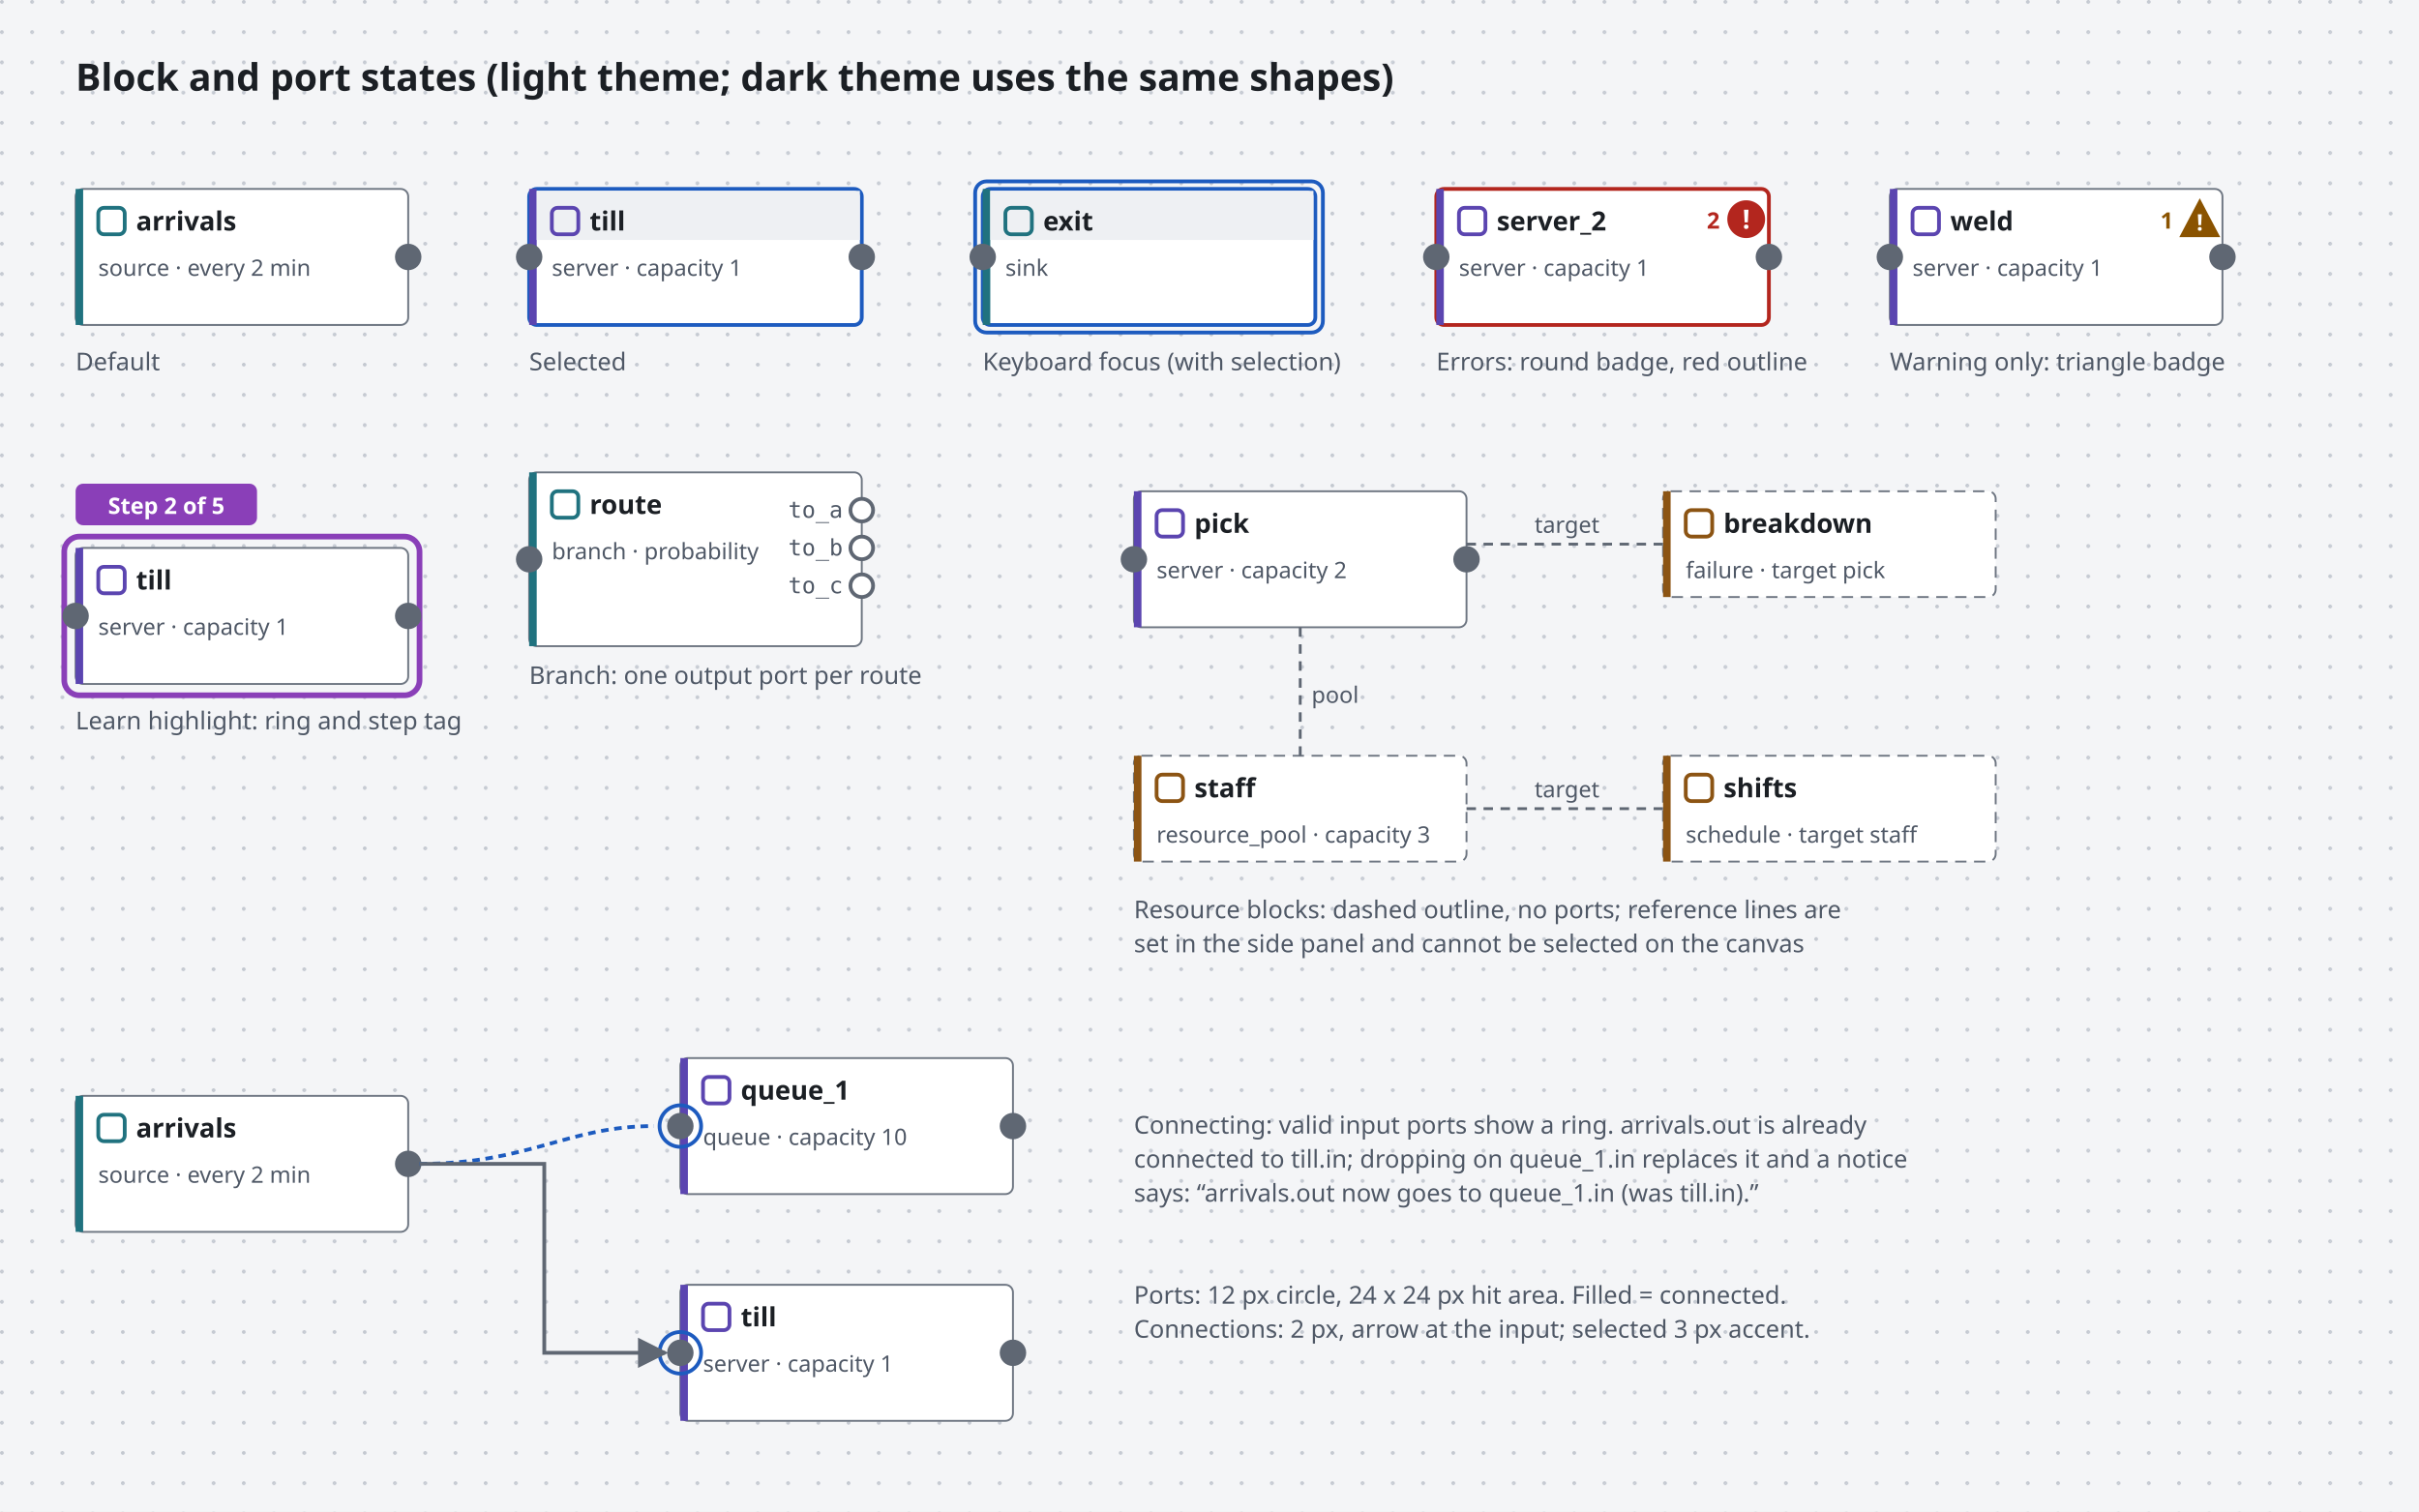
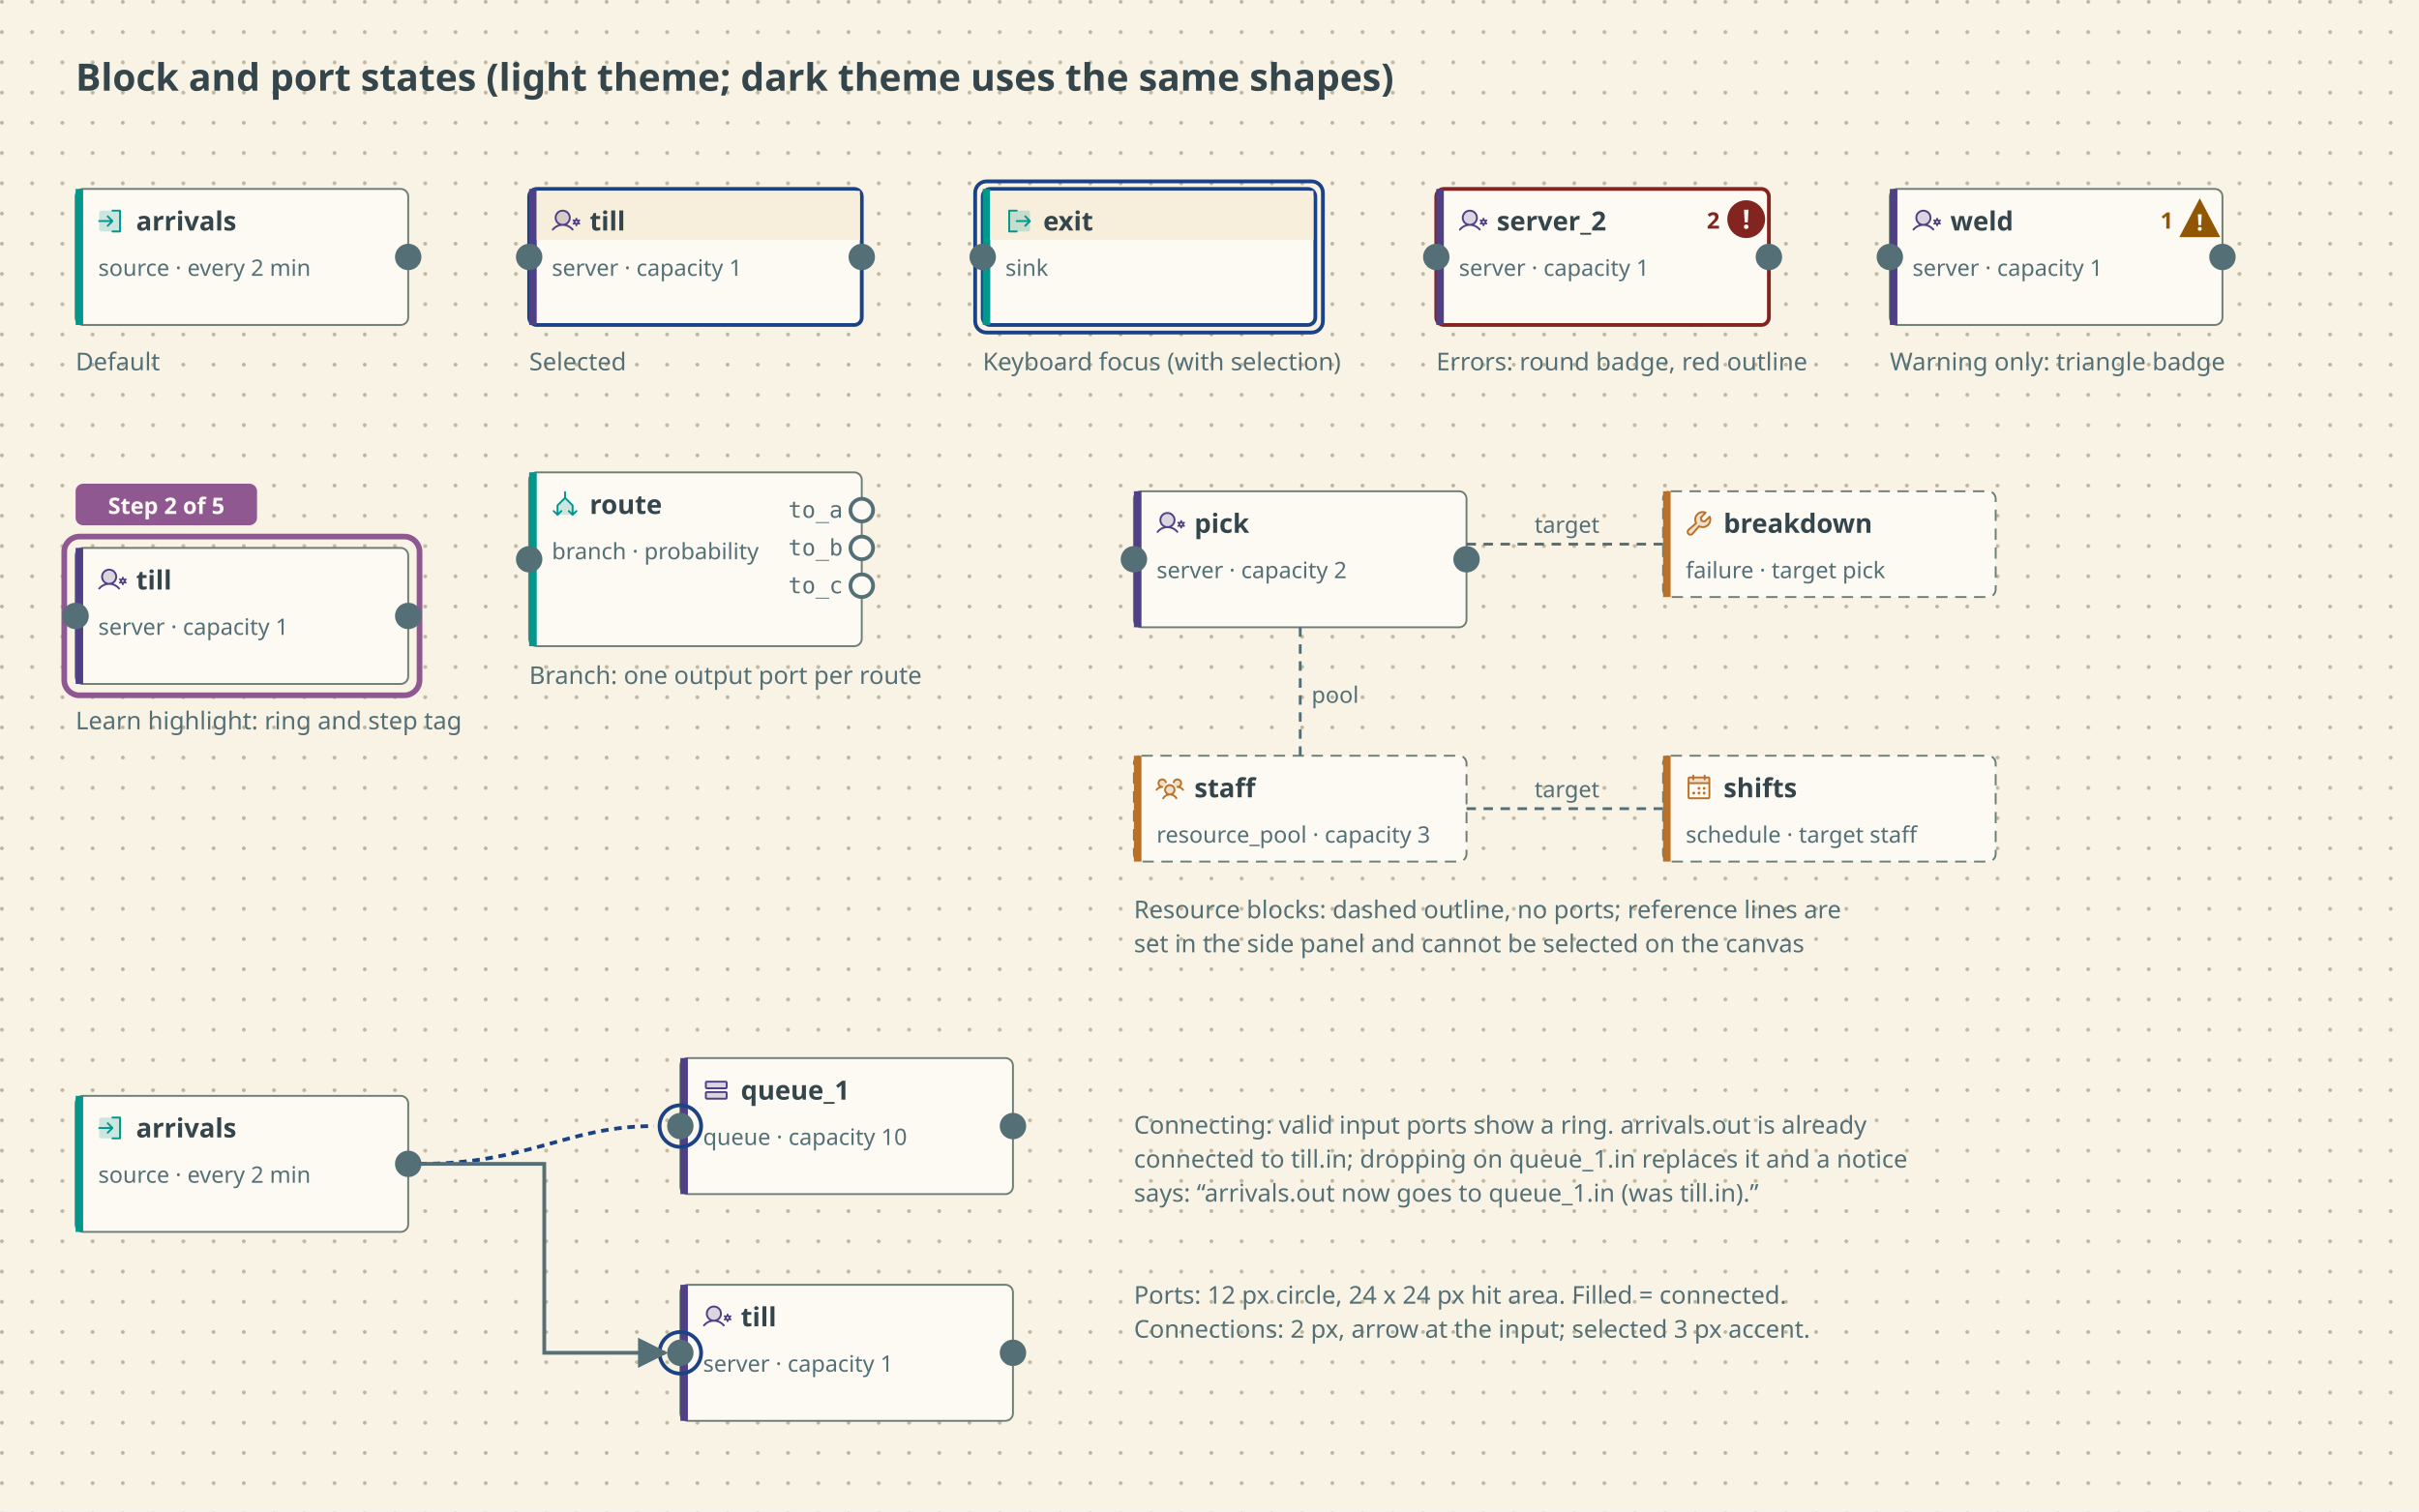
<svg xmlns="http://www.w3.org/2000/svg" width="1280" height="800" viewBox="0 0 1280 800" role="img" aria-labelledby="title desc">
  <defs>
    <marker id="arrow" viewBox="0 0 10 10" refX="9" refY="5" markerWidth="8" markerHeight="8" orient="auto-start-reverse">
-       <path d="M 0 0 L 10 5 L 0 10 z" fill="#5F6773" />
+       <path d="M 0 0 L 10 5 L 0 10 z" fill="#547076" />
    </marker>
    <pattern id="dots" width="16" height="16" patternUnits="userSpaceOnUse">
-       <circle cx="1" cy="1" r="1" fill="#C3C8D0" />
+       <circle cx="1" cy="1" r="1" fill="#BBB49D" />
    </pattern>
  </defs>
-   <rect x="0" y="0" width="1280" height="800" rx="0" fill="#F4F5F7" stroke="none" stroke-width="1" />
+   <rect x="0" y="0" width="1280" height="800" rx="0" fill="#F9F3E5" stroke="none" stroke-width="1" />
  <rect x="0" y="0" width="1280" height="800" rx="0" fill="url(#dots)" stroke="none" stroke-width="1" />
-   <text x="40" y="48" font-family="sans-serif" font-size="20" font-weight="600" fill="#1B1F24" text-anchor="start">Block and port states (light theme; dark theme uses the same shapes)</text>
-   <rect x="40" y="100" width="176" height="72" rx="4" fill="#FFFFFF" stroke="#6E7682" stroke-width="1" />
-   <rect x="40" y="100" width="4" height="72" rx="0" fill="#20727F" stroke="none" stroke-width="1" />
-   <rect x="52" y="110" width="14" height="14" rx="3" fill="none" stroke="#20727F" stroke-width="2" />
-   <text x="72" y="122" font-family="sans-serif" font-size="14" font-weight="600" fill="#1B1F24" text-anchor="start">arrivals</text>
-   <text x="52" y="146" font-family="sans-serif" font-size="12" font-weight="400" fill="#4F5866" text-anchor="start">source · every 2 min</text>
-   <circle cx="216" cy="136.0" r="6" fill="#5F6773" stroke="#5F6773" stroke-width="2" />
-   <text x="40" y="196" font-family="sans-serif" font-size="13" font-weight="400" fill="#4F5866" text-anchor="start">Default</text>
-   <rect x="280" y="100" width="176" height="72" rx="4" fill="#FFFFFF" stroke="#1D5BBF" stroke-width="2" />
-   <rect x="280" y="100" width="4" height="72" rx="0" fill="#5B45B0" stroke="none" stroke-width="1" />
-   <rect x="284" y="101" width="171" height="26" rx="0" fill="#EEF0F3" stroke="none" stroke-width="1" />
-   <rect x="292" y="110" width="14" height="14" rx="3" fill="none" stroke="#5B45B0" stroke-width="2" />
-   <text x="312" y="122" font-family="sans-serif" font-size="14" font-weight="600" fill="#1B1F24" text-anchor="start">till</text>
-   <text x="292" y="146" font-family="sans-serif" font-size="12" font-weight="400" fill="#4F5866" text-anchor="start">server · capacity 1</text>
-   <circle cx="280" cy="136.0" r="6" fill="#5F6773" stroke="#5F6773" stroke-width="2" />
-   <circle cx="456" cy="136.0" r="6" fill="#5F6773" stroke="#5F6773" stroke-width="2" />
-   <text x="280" y="196" font-family="sans-serif" font-size="13" font-weight="400" fill="#4F5866" text-anchor="start">Selected</text>
-   <rect x="516" y="96" width="184" height="80" rx="6" fill="none" stroke="#1D5BBF" stroke-width="2" />
-   <rect x="520" y="100" width="176" height="72" rx="4" fill="#FFFFFF" stroke="#1D5BBF" stroke-width="2" />
-   <rect x="520" y="100" width="4" height="72" rx="0" fill="#20727F" stroke="none" stroke-width="1" />
-   <rect x="524" y="101" width="171" height="26" rx="0" fill="#EEF0F3" stroke="none" stroke-width="1" />
-   <rect x="532" y="110" width="14" height="14" rx="3" fill="none" stroke="#20727F" stroke-width="2" />
-   <text x="552" y="122" font-family="sans-serif" font-size="14" font-weight="600" fill="#1B1F24" text-anchor="start">exit</text>
-   <text x="532" y="146" font-family="sans-serif" font-size="12" font-weight="400" fill="#4F5866" text-anchor="start">sink</text>
-   <circle cx="520" cy="136.0" r="6" fill="#5F6773" stroke="#5F6773" stroke-width="2" />
-   <text x="520" y="196" font-family="sans-serif" font-size="13" font-weight="400" fill="#4F5866" text-anchor="start">Keyboard focus (with selection)</text>
-   <rect x="760" y="100" width="176" height="72" rx="4" fill="#FFFFFF" stroke="#B3261E" stroke-width="2" />
-   <rect x="760" y="100" width="4" height="72" rx="0" fill="#5B45B0" stroke="none" stroke-width="1" />
-   <rect x="772" y="110" width="14" height="14" rx="3" fill="none" stroke="#5B45B0" stroke-width="2" />
-   <text x="792" y="122" font-family="sans-serif" font-size="14" font-weight="600" fill="#1B1F24" text-anchor="start">server_2</text>
-   <text x="772" y="146" font-family="sans-serif" font-size="12" font-weight="400" fill="#4F5866" text-anchor="start">server · capacity 1</text>
-   <circle cx="760" cy="136.0" r="6" fill="#5F6773" stroke="#5F6773" stroke-width="2" />
-   <circle cx="936" cy="136.0" r="6" fill="#5F6773" stroke="#5F6773" stroke-width="2" />
-   <circle cx="924" cy="116" r="10" fill="#B3261E" stroke="none" stroke-width="1" />
-   <text x="924" y="121" font-family="sans-serif" font-size="14" font-weight="700" fill="#FFFFFF" text-anchor="middle">!</text>
-   <text x="910" y="121" font-family="sans-serif" font-size="12" font-weight="600" fill="#B3261E" text-anchor="end">2</text>
-   <text x="760" y="196" font-family="sans-serif" font-size="13" font-weight="400" fill="#4F5866" text-anchor="start">Errors: round badge, red outline</text>
-   <rect x="1000" y="100" width="176" height="72" rx="4" fill="#FFFFFF" stroke="#6E7682" stroke-width="1" />
-   <rect x="1000" y="100" width="4" height="72" rx="0" fill="#5B45B0" stroke="none" stroke-width="1" />
-   <rect x="1012" y="110" width="14" height="14" rx="3" fill="none" stroke="#5B45B0" stroke-width="2" />
-   <text x="1032" y="122" font-family="sans-serif" font-size="14" font-weight="600" fill="#1B1F24" text-anchor="start">weld</text>
-   <text x="1012" y="146" font-family="sans-serif" font-size="12" font-weight="400" fill="#4F5866" text-anchor="start">server · capacity 1</text>
-   <circle cx="1000" cy="136.0" r="6" fill="#5F6773" stroke="#5F6773" stroke-width="2" />
-   <circle cx="1176" cy="136.0" r="6" fill="#5F6773" stroke="#5F6773" stroke-width="2" />
-   <path d="M 1164 106 L 1174 125 L 1154 125 Z" fill="#8A5300" stroke="#8A5300" stroke-width="1" />
-   <text x="1164" y="122" font-family="sans-serif" font-size="12" font-weight="700" fill="#FFFFFF" text-anchor="middle">!</text>
-   <text x="1150" y="121" font-family="sans-serif" font-size="12" font-weight="600" fill="#8A5300" text-anchor="end">1</text>
-   <text x="1000" y="196" font-family="sans-serif" font-size="13" font-weight="400" fill="#4F5866" text-anchor="start">Warning only: triangle badge</text>
-   <rect x="34" y="284" width="188" height="84" rx="8" fill="none" stroke="#8A3FB8" stroke-width="3" />
-   <rect x="40" y="290" width="176" height="72" rx="4" fill="#FFFFFF" stroke="#6E7682" stroke-width="1" />
-   <rect x="40" y="290" width="4" height="72" rx="0" fill="#5B45B0" stroke="none" stroke-width="1" />
-   <rect x="52" y="300" width="14" height="14" rx="3" fill="none" stroke="#5B45B0" stroke-width="2" />
-   <text x="72" y="312" font-family="sans-serif" font-size="14" font-weight="600" fill="#1B1F24" text-anchor="start">till</text>
-   <text x="52" y="336" font-family="sans-serif" font-size="12" font-weight="400" fill="#4F5866" text-anchor="start">server · capacity 1</text>
-   <circle cx="40" cy="326.0" r="6" fill="#5F6773" stroke="#5F6773" stroke-width="2" />
-   <circle cx="216" cy="326.0" r="6" fill="#5F6773" stroke="#5F6773" stroke-width="2" />
-   <rect x="40" y="256" width="96" height="22" rx="4" fill="#8A3FB8" stroke="none" stroke-width="1" />
-   <text x="88" y="272" font-family="sans-serif" font-size="12" font-weight="600" fill="#FFFFFF" text-anchor="middle">Step 2 of 5</text>
-   <text x="40" y="386" font-family="sans-serif" font-size="13" font-weight="400" fill="#4F5866" text-anchor="start">Learn highlight: ring and step tag</text>
-   <rect x="280" y="250" width="176" height="92" rx="4" fill="#FFFFFF" stroke="#6E7682" stroke-width="1" />
-   <rect x="280" y="250" width="4" height="92" rx="0" fill="#20727F" stroke="none" stroke-width="1" />
-   <rect x="292" y="260" width="14" height="14" rx="3" fill="none" stroke="#20727F" stroke-width="2" />
-   <text x="312" y="272" font-family="sans-serif" font-size="14" font-weight="600" fill="#1B1F24" text-anchor="start">route</text>
-   <text x="292" y="296" font-family="sans-serif" font-size="12" font-weight="400" fill="#4F5866" text-anchor="start">branch · probability</text>
-   <circle cx="280" cy="296.0" r="6" fill="#5F6773" stroke="#5F6773" stroke-width="2" />
-   <circle cx="456" cy="270" r="6" fill="#FFFFFF" stroke="#5F6773" stroke-width="2" />
-   <text x="446" y="274" font-family="monospace" font-size="12" font-weight="400" fill="#4F5866" text-anchor="end">to_a</text>
-   <circle cx="456" cy="290" r="6" fill="#FFFFFF" stroke="#5F6773" stroke-width="2" />
-   <text x="446" y="294" font-family="monospace" font-size="12" font-weight="400" fill="#4F5866" text-anchor="end">to_b</text>
-   <circle cx="456" cy="310" r="6" fill="#FFFFFF" stroke="#5F6773" stroke-width="2" />
-   <text x="446" y="314" font-family="monospace" font-size="12" font-weight="400" fill="#4F5866" text-anchor="end">to_c</text>
-   <text x="280" y="362" font-family="sans-serif" font-size="13" font-weight="400" fill="#4F5866" text-anchor="start">Branch: one output port per route</text>
-   <rect x="600" y="260" width="176" height="72" rx="4" fill="#FFFFFF" stroke="#6E7682" stroke-width="1" />
-   <rect x="600" y="260" width="4" height="72" rx="0" fill="#5B45B0" stroke="none" stroke-width="1" />
-   <rect x="612" y="270" width="14" height="14" rx="3" fill="none" stroke="#5B45B0" stroke-width="2" />
-   <text x="632" y="282" font-family="sans-serif" font-size="14" font-weight="600" fill="#1B1F24" text-anchor="start">pick</text>
-   <text x="612" y="306" font-family="sans-serif" font-size="12" font-weight="400" fill="#4F5866" text-anchor="start">server · capacity 2</text>
-   <circle cx="600" cy="296.0" r="6" fill="#5F6773" stroke="#5F6773" stroke-width="2" />
-   <circle cx="776" cy="296.0" r="6" fill="#5F6773" stroke="#5F6773" stroke-width="2" />
-   <rect x="600" y="400" width="176" height="56" rx="4" fill="#FFFFFF" stroke="#6E7682" stroke-width="1" stroke-dasharray="6 4" />
-   <rect x="600" y="400" width="4" height="56" rx="0" fill="#8C5413" stroke="none" stroke-width="1" />
-   <rect x="612" y="410" width="14" height="14" rx="3" fill="none" stroke="#8C5413" stroke-width="2" />
-   <text x="632" y="422" font-family="sans-serif" font-size="14" font-weight="600" fill="#1B1F24" text-anchor="start">staff</text>
-   <text x="612" y="446" font-family="sans-serif" font-size="12" font-weight="400" fill="#4F5866" text-anchor="start">resource_pool · capacity 3</text>
-   <rect x="880" y="400" width="176" height="56" rx="4" fill="#FFFFFF" stroke="#6E7682" stroke-width="1" stroke-dasharray="6 4" />
-   <rect x="880" y="400" width="4" height="56" rx="0" fill="#8C5413" stroke="none" stroke-width="1" />
-   <rect x="892" y="410" width="14" height="14" rx="3" fill="none" stroke="#8C5413" stroke-width="2" />
-   <text x="912" y="422" font-family="sans-serif" font-size="14" font-weight="600" fill="#1B1F24" text-anchor="start">shifts</text>
-   <text x="892" y="446" font-family="sans-serif" font-size="12" font-weight="400" fill="#4F5866" text-anchor="start">schedule · target staff</text>
-   <rect x="880" y="260" width="176" height="56" rx="4" fill="#FFFFFF" stroke="#6E7682" stroke-width="1" stroke-dasharray="6 4" />
-   <rect x="880" y="260" width="4" height="56" rx="0" fill="#8C5413" stroke="none" stroke-width="1" />
-   <rect x="892" y="270" width="14" height="14" rx="3" fill="none" stroke="#8C5413" stroke-width="2" />
-   <text x="912" y="282" font-family="sans-serif" font-size="14" font-weight="600" fill="#1B1F24" text-anchor="start">breakdown</text>
-   <text x="892" y="306" font-family="sans-serif" font-size="12" font-weight="400" fill="#4F5866" text-anchor="start">failure · target pick</text>
-   <line x1="688" y1="332" x2="688" y2="400" stroke="#5F6773" stroke-width="1.5" stroke-dasharray="5 4" />
-   <text x="694" y="372" font-family="sans-serif" font-size="12" font-weight="400" fill="#4F5866" text-anchor="start">pool</text>
-   <line x1="880" y1="428" x2="776" y2="428" stroke="#5F6773" stroke-width="1.5" stroke-dasharray="5 4" />
-   <text x="812" y="422" font-family="sans-serif" font-size="12" font-weight="400" fill="#4F5866" text-anchor="start">target</text>
-   <line x1="880" y1="288" x2="776" y2="288" stroke="#5F6773" stroke-width="1.5" stroke-dasharray="5 4" />
-   <text x="812" y="282" font-family="sans-serif" font-size="12" font-weight="400" fill="#4F5866" text-anchor="start">target</text>
-   <text x="600" y="486" font-family="sans-serif" font-size="13" font-weight="400" fill="#4F5866" text-anchor="start">Resource blocks: dashed outline, no ports; reference lines are</text>
-   <text x="600" y="504" font-family="sans-serif" font-size="13" font-weight="400" fill="#4F5866" text-anchor="start">set in the side panel and cannot be selected on the canvas</text>
-   <rect x="40" y="580" width="176" height="72" rx="4" fill="#FFFFFF" stroke="#6E7682" stroke-width="1" />
-   <rect x="40" y="580" width="4" height="72" rx="0" fill="#20727F" stroke="none" stroke-width="1" />
-   <rect x="52" y="590" width="14" height="14" rx="3" fill="none" stroke="#20727F" stroke-width="2" />
-   <text x="72" y="602" font-family="sans-serif" font-size="14" font-weight="600" fill="#1B1F24" text-anchor="start">arrivals</text>
-   <text x="52" y="626" font-family="sans-serif" font-size="12" font-weight="400" fill="#4F5866" text-anchor="start">source · every 2 min</text>
-   <circle cx="216" cy="616.0" r="6" fill="#5F6773" stroke="#5F6773" stroke-width="2" />
-   <rect x="360" y="560" width="176" height="72" rx="4" fill="#FFFFFF" stroke="#6E7682" stroke-width="1" />
-   <rect x="360" y="560" width="4" height="72" rx="0" fill="#5B45B0" stroke="none" stroke-width="1" />
-   <rect x="372" y="570" width="14" height="14" rx="3" fill="none" stroke="#5B45B0" stroke-width="2" />
-   <text x="392" y="582" font-family="sans-serif" font-size="14" font-weight="600" fill="#1B1F24" text-anchor="start">queue_1</text>
-   <text x="372" y="606" font-family="sans-serif" font-size="12" font-weight="400" fill="#4F5866" text-anchor="start">queue · capacity 10</text>
-   <circle cx="360" cy="596.0" r="6" fill="#5F6773" stroke="#5F6773" stroke-width="2" />
-   <circle cx="536" cy="596.0" r="6" fill="#5F6773" stroke="#5F6773" stroke-width="2" />
-   <rect x="360" y="680" width="176" height="72" rx="4" fill="#FFFFFF" stroke="#6E7682" stroke-width="1" />
-   <rect x="360" y="680" width="4" height="72" rx="0" fill="#5B45B0" stroke="none" stroke-width="1" />
-   <rect x="372" y="690" width="14" height="14" rx="3" fill="none" stroke="#5B45B0" stroke-width="2" />
-   <text x="392" y="702" font-family="sans-serif" font-size="14" font-weight="600" fill="#1B1F24" text-anchor="start">till</text>
-   <text x="372" y="726" font-family="sans-serif" font-size="12" font-weight="400" fill="#4F5866" text-anchor="start">server · capacity 1</text>
-   <circle cx="360" cy="716.0" r="6" fill="#5F6773" stroke="#5F6773" stroke-width="2" />
-   <circle cx="536" cy="716.0" r="6" fill="#5F6773" stroke="#5F6773" stroke-width="2" />
-   <circle cx="360" cy="596.0" r="11" fill="none" stroke="#1D5BBF" stroke-width="2" />
-   <circle cx="360" cy="716.0" r="11" fill="none" stroke="#1D5BBF" stroke-width="2" />
-   <path d="M 222 616.0 C 280 616, 300 596, 346 596.0" fill="none" stroke="#1D5BBF" stroke-width="2" stroke-dasharray="4 3" />
-   <path d="M 222 616.0 H 288.0 V 716.0 H 352" fill="none" stroke="#5F6773" stroke-width="2" marker-end="url(#arrow)" />
-   <text x="600" y="600" font-family="sans-serif" font-size="13" font-weight="400" fill="#4F5866" text-anchor="start">Connecting: valid input ports show a ring. arrivals.out is already</text>
-   <text x="600" y="618" font-family="sans-serif" font-size="13" font-weight="400" fill="#4F5866" text-anchor="start">connected to till.in; dropping on queue_1.in replaces it and a notice</text>
-   <text x="600" y="636" font-family="sans-serif" font-size="13" font-weight="400" fill="#4F5866" text-anchor="start">says: “arrivals.out now goes to queue_1.in (was till.in).”</text>
-   <text x="600" y="690" font-family="sans-serif" font-size="13" font-weight="400" fill="#4F5866" text-anchor="start">Ports: 12 px circle, 24 x 24 px hit area. Filled = connected.</text>
-   <text x="600" y="708" font-family="sans-serif" font-size="13" font-weight="400" fill="#4F5866" text-anchor="start">Connections: 2 px, arrow at the input; selected 3 px accent.</text>
+   <text x="40" y="48" font-family="sans-serif" font-size="20" font-weight="600" fill="#34454C" text-anchor="start">Block and port states (light theme; dark theme uses the same shapes)</text>
+   <rect x="40" y="100" width="176" height="72" rx="4" fill="#FDFAF4" stroke="#6D7E77" stroke-width="1" />
+   <rect x="40" y="100" width="4" height="72" rx="0" fill="#00978D" stroke="none" stroke-width="1" />
+   <svg x="51" y="109" width="16" height="16" viewBox="0 0 256 256" aria-hidden="true">
+     <g fill="#00978D">
+       <path d="M200,40V216H40a16,16,0,0,1-16-16V56A16,16,0,0,1,40,40Z" opacity="0.2" />
+       <path d="M141.66,133.66l-40,40a8,8,0,0,1-11.32-11.32L116.69,136H24a8,8,0,0,1,0-16h92.69L90.34,93.66a8,8,0,0,1,11.32-11.32l40,40A8,8,0,0,1,141.66,133.66ZM200,32H136a8,8,0,0,0,0,16h56V208H136a8,8,0,0,0,0,16h64a8,8,0,0,0,8-8V40A8,8,0,0,0,200,32Z" />
+     </g>
+   </svg>
+   <text x="72" y="122" font-family="sans-serif" font-size="14" font-weight="600" fill="#34454C" text-anchor="start">arrivals</text>
+   <text x="52" y="146" font-family="sans-serif" font-size="12" font-weight="400" fill="#547076" text-anchor="start">source · every 2 min</text>
+   <circle cx="216" cy="136.0" r="6" fill="#547076" stroke="#547076" stroke-width="2" />
+   <text x="40" y="196" font-family="sans-serif" font-size="13" font-weight="400" fill="#547076" text-anchor="start">Default</text>
+   <rect x="280" y="100" width="176" height="72" rx="4" fill="#FDFAF4" stroke="#1C4286" stroke-width="2" />
+   <rect x="280" y="100" width="4" height="72" rx="0" fill="#4F4086" stroke="none" stroke-width="1" />
+   <rect x="284" y="101" width="171" height="26" rx="0" fill="#F7EEDC" stroke="none" stroke-width="1" />
+   <svg x="291" y="109" width="16" height="16" viewBox="0 0 256 256" aria-hidden="true">
+     <g fill="#4F4086">
+       <path d="M168,100a60,60,0,1,1-60-60A60,60,0,0,1,168,100Z" opacity="0.2" />
+       <path d="M144,157.68a68,68,0,1,0-71.9,0c-20.65,6.76-39.23,19.39-54.17,37.17a8,8,0,1,0,12.24,10.3C50.25,181.19,77.91,168,108,168s57.75,13.19,77.87,37.15a8,8,0,0,0,12.26-10.3C183.18,177.07,164.6,164.44,144,157.68ZM56,100a52,52,0,1,1,52,52A52.06,52.06,0,0,1,56,100Zm196.25,43.07-4.66-2.69a23.6,23.6,0,0,0,0-8.76l4.66-2.69a8,8,0,1,0-8-13.86l-4.67,2.7a23.92,23.92,0,0,0-7.58-4.39V108a8,8,0,0,0-16,0v5.38a23.92,23.92,0,0,0-7.58,4.39l-4.67-2.7a8,8,0,1,0-8,13.86l4.66,2.69a23.6,23.6,0,0,0,0,8.76l-4.66,2.69a8,8,0,0,0,8,13.86l4.67-2.7a23.92,23.92,0,0,0,7.58,4.39V164a8,8,0,0,0,16,0v-5.38a23.92,23.92,0,0,0,7.58-4.39l4.67,2.7a7.92,7.92,0,0,0,4,1.07,8,8,0,0,0,4-14.93ZM224,144a8,8,0,1,1,8-8A8,8,0,0,1,224,144Z" />
+     </g>
+   </svg>
+   <text x="312" y="122" font-family="sans-serif" font-size="14" font-weight="600" fill="#34454C" text-anchor="start">till</text>
+   <text x="292" y="146" font-family="sans-serif" font-size="12" font-weight="400" fill="#547076" text-anchor="start">server · capacity 1</text>
+   <circle cx="280" cy="136.0" r="6" fill="#547076" stroke="#547076" stroke-width="2" />
+   <circle cx="456" cy="136.0" r="6" fill="#547076" stroke="#547076" stroke-width="2" />
+   <text x="280" y="196" font-family="sans-serif" font-size="13" font-weight="400" fill="#547076" text-anchor="start">Selected</text>
+   <rect x="516" y="96" width="184" height="80" rx="6" fill="none" stroke="#1C4286" stroke-width="2" />
+   <rect x="520" y="100" width="176" height="72" rx="4" fill="#FDFAF4" stroke="#1C4286" stroke-width="2" />
+   <rect x="520" y="100" width="4" height="72" rx="0" fill="#00978D" stroke="none" stroke-width="1" />
+   <rect x="524" y="101" width="171" height="26" rx="0" fill="#F7EEDC" stroke="none" stroke-width="1" />
+   <svg x="531" y="109" width="16" height="16" viewBox="0 0 256 256" aria-hidden="true">
+     <g fill="#00978D">
+       <path d="M224,56V200a16,16,0,0,1-16,16H48V40H208A16,16,0,0,1,224,56Z" opacity="0.2" />
+       <path d="M120,216a8,8,0,0,1-8,8H48a8,8,0,0,1-8-8V40a8,8,0,0,1,8-8h64a8,8,0,0,1,0,16H56V208h56A8,8,0,0,1,120,216Zm109.66-93.66-40-40a8,8,0,0,0-11.32,11.32L204.69,120H112a8,8,0,0,0,0,16h92.69l-26.35,26.34a8,8,0,0,0,11.32,11.32l40-40A8,8,0,0,0,229.66,122.34Z" />
+     </g>
+   </svg>
+   <text x="552" y="122" font-family="sans-serif" font-size="14" font-weight="600" fill="#34454C" text-anchor="start">exit</text>
+   <text x="532" y="146" font-family="sans-serif" font-size="12" font-weight="400" fill="#547076" text-anchor="start">sink</text>
+   <circle cx="520" cy="136.0" r="6" fill="#547076" stroke="#547076" stroke-width="2" />
+   <text x="520" y="196" font-family="sans-serif" font-size="13" font-weight="400" fill="#547076" text-anchor="start">Keyboard focus (with selection)</text>
+   <rect x="760" y="100" width="176" height="72" rx="4" fill="#FDFAF4" stroke="#82241F" stroke-width="2" />
+   <rect x="760" y="100" width="4" height="72" rx="0" fill="#4F4086" stroke="none" stroke-width="1" />
+   <svg x="771" y="109" width="16" height="16" viewBox="0 0 256 256" aria-hidden="true">
+     <g fill="#4F4086">
+       <path d="M168,100a60,60,0,1,1-60-60A60,60,0,0,1,168,100Z" opacity="0.2" />
+       <path d="M144,157.68a68,68,0,1,0-71.9,0c-20.65,6.76-39.23,19.39-54.17,37.17a8,8,0,1,0,12.24,10.3C50.25,181.19,77.91,168,108,168s57.75,13.19,77.87,37.15a8,8,0,0,0,12.26-10.3C183.18,177.07,164.6,164.44,144,157.68ZM56,100a52,52,0,1,1,52,52A52.06,52.06,0,0,1,56,100Zm196.25,43.07-4.66-2.69a23.6,23.6,0,0,0,0-8.76l4.66-2.69a8,8,0,1,0-8-13.86l-4.67,2.7a23.92,23.92,0,0,0-7.58-4.39V108a8,8,0,0,0-16,0v5.38a23.92,23.92,0,0,0-7.58,4.39l-4.67-2.7a8,8,0,1,0-8,13.86l4.66,2.69a23.6,23.6,0,0,0,0,8.76l-4.66,2.69a8,8,0,0,0,8,13.86l4.67-2.7a23.92,23.92,0,0,0,7.58,4.39V164a8,8,0,0,0,16,0v-5.38a23.92,23.92,0,0,0,7.58-4.39l4.67,2.7a7.92,7.92,0,0,0,4,1.07,8,8,0,0,0,4-14.93ZM224,144a8,8,0,1,1,8-8A8,8,0,0,1,224,144Z" />
+     </g>
+   </svg>
+   <text x="792" y="122" font-family="sans-serif" font-size="14" font-weight="600" fill="#34454C" text-anchor="start">server_2</text>
+   <text x="772" y="146" font-family="sans-serif" font-size="12" font-weight="400" fill="#547076" text-anchor="start">server · capacity 1</text>
+   <circle cx="760" cy="136.0" r="6" fill="#547076" stroke="#547076" stroke-width="2" />
+   <circle cx="936" cy="136.0" r="6" fill="#547076" stroke="#547076" stroke-width="2" />
+   <circle cx="924" cy="116" r="10" fill="#82241F" stroke="none" stroke-width="1" />
+   <text x="924" y="121" font-family="sans-serif" font-size="14" font-weight="700" fill="#FDFAF4" text-anchor="middle">!</text>
+   <text x="910" y="121" font-family="sans-serif" font-size="12" font-weight="600" fill="#82241F" text-anchor="end">2</text>
+   <text x="760" y="196" font-family="sans-serif" font-size="13" font-weight="400" fill="#547076" text-anchor="start">Errors: round badge, red outline</text>
+   <rect x="1000" y="100" width="176" height="72" rx="4" fill="#FDFAF4" stroke="#6D7E77" stroke-width="1" />
+   <rect x="1000" y="100" width="4" height="72" rx="0" fill="#4F4086" stroke="none" stroke-width="1" />
+   <svg x="1011" y="109" width="16" height="16" viewBox="0 0 256 256" aria-hidden="true">
+     <g fill="#4F4086">
+       <path d="M168,100a60,60,0,1,1-60-60A60,60,0,0,1,168,100Z" opacity="0.2" />
+       <path d="M144,157.68a68,68,0,1,0-71.9,0c-20.65,6.76-39.23,19.39-54.17,37.17a8,8,0,1,0,12.24,10.3C50.25,181.19,77.91,168,108,168s57.75,13.19,77.87,37.15a8,8,0,0,0,12.26-10.3C183.18,177.07,164.6,164.44,144,157.68ZM56,100a52,52,0,1,1,52,52A52.06,52.06,0,0,1,56,100Zm196.25,43.07-4.66-2.69a23.6,23.6,0,0,0,0-8.76l4.66-2.69a8,8,0,1,0-8-13.86l-4.67,2.7a23.92,23.92,0,0,0-7.58-4.39V108a8,8,0,0,0-16,0v5.38a23.92,23.92,0,0,0-7.58,4.39l-4.67-2.7a8,8,0,1,0-8,13.86l4.66,2.69a23.6,23.6,0,0,0,0,8.76l-4.66,2.69a8,8,0,0,0,8,13.86l4.67-2.7a23.92,23.92,0,0,0,7.58,4.39V164a8,8,0,0,0,16,0v-5.38a23.92,23.92,0,0,0,7.58-4.39l4.67,2.7a7.92,7.92,0,0,0,4,1.07,8,8,0,0,0,4-14.93ZM224,144a8,8,0,1,1,8-8A8,8,0,0,1,224,144Z" />
+     </g>
+   </svg>
+   <text x="1032" y="122" font-family="sans-serif" font-size="14" font-weight="600" fill="#34454C" text-anchor="start">weld</text>
+   <text x="1012" y="146" font-family="sans-serif" font-size="12" font-weight="400" fill="#547076" text-anchor="start">server · capacity 1</text>
+   <circle cx="1000" cy="136.0" r="6" fill="#547076" stroke="#547076" stroke-width="2" />
+   <circle cx="1176" cy="136.0" r="6" fill="#547076" stroke="#547076" stroke-width="2" />
+   <path d="M 1164 106 L 1174 125 L 1154 125 Z" fill="#915604" stroke="#915604" stroke-width="1" />
+   <text x="1164" y="122" font-family="sans-serif" font-size="12" font-weight="700" fill="#FDFAF4" text-anchor="middle">!</text>
+   <text x="1150" y="121" font-family="sans-serif" font-size="12" font-weight="600" fill="#915604" text-anchor="end">1</text>
+   <text x="1000" y="196" font-family="sans-serif" font-size="13" font-weight="400" fill="#547076" text-anchor="start">Warning only: triangle badge</text>
+   <rect x="34" y="284" width="188" height="84" rx="8" fill="none" stroke="#8F5891" stroke-width="3" />
+   <rect x="40" y="290" width="176" height="72" rx="4" fill="#FDFAF4" stroke="#6D7E77" stroke-width="1" />
+   <rect x="40" y="290" width="4" height="72" rx="0" fill="#4F4086" stroke="none" stroke-width="1" />
+   <svg x="51" y="299" width="16" height="16" viewBox="0 0 256 256" aria-hidden="true">
+     <g fill="#4F4086">
+       <path d="M168,100a60,60,0,1,1-60-60A60,60,0,0,1,168,100Z" opacity="0.2" />
+       <path d="M144,157.68a68,68,0,1,0-71.9,0c-20.65,6.76-39.23,19.39-54.17,37.17a8,8,0,1,0,12.24,10.3C50.25,181.19,77.91,168,108,168s57.75,13.19,77.87,37.15a8,8,0,0,0,12.26-10.3C183.18,177.07,164.6,164.44,144,157.68ZM56,100a52,52,0,1,1,52,52A52.06,52.06,0,0,1,56,100Zm196.25,43.07-4.66-2.69a23.6,23.6,0,0,0,0-8.76l4.66-2.69a8,8,0,1,0-8-13.86l-4.67,2.7a23.92,23.92,0,0,0-7.58-4.39V108a8,8,0,0,0-16,0v5.38a23.92,23.92,0,0,0-7.58,4.39l-4.67-2.7a8,8,0,1,0-8,13.86l4.66,2.69a23.6,23.6,0,0,0,0,8.76l-4.66,2.69a8,8,0,0,0,8,13.86l4.67-2.7a23.92,23.92,0,0,0,7.58,4.39V164a8,8,0,0,0,16,0v-5.38a23.92,23.92,0,0,0,7.58-4.39l4.67,2.7a7.92,7.92,0,0,0,4,1.07,8,8,0,0,0,4-14.93ZM224,144a8,8,0,1,1,8-8A8,8,0,0,1,224,144Z" />
+     </g>
+   </svg>
+   <text x="72" y="312" font-family="sans-serif" font-size="14" font-weight="600" fill="#34454C" text-anchor="start">till</text>
+   <text x="52" y="336" font-family="sans-serif" font-size="12" font-weight="400" fill="#547076" text-anchor="start">server · capacity 1</text>
+   <circle cx="40" cy="326.0" r="6" fill="#547076" stroke="#547076" stroke-width="2" />
+   <circle cx="216" cy="326.0" r="6" fill="#547076" stroke="#547076" stroke-width="2" />
+   <rect x="40" y="256" width="96" height="22" rx="4" fill="#8F5891" stroke="none" stroke-width="1" />
+   <text x="88" y="272" font-family="sans-serif" font-size="12" font-weight="600" fill="#FDFAF4" text-anchor="middle">Step 2 of 5</text>
+   <text x="40" y="386" font-family="sans-serif" font-size="13" font-weight="400" fill="#547076" text-anchor="start">Learn highlight: ring and step tag</text>
+   <rect x="280" y="250" width="176" height="92" rx="4" fill="#FDFAF4" stroke="#6D7E77" stroke-width="1" />
+   <rect x="280" y="250" width="4" height="92" rx="0" fill="#00978D" stroke="none" stroke-width="1" />
+   <svg x="291" y="259" width="16" height="16" viewBox="0 0 256 256" aria-hidden="true">
+     <g fill="#00978D">
+       <path d="M192,136v80H64V136l64-64Z" opacity="0.2" />
+       <path d="M229.66,189.66l-32,32a8,8,0,0,1-11.32,0l-32-32a8,8,0,0,1,11.32-11.32L184,196.69V139.31l-56-56-56,56v57.38l18.34-18.35a8,8,0,0,1,11.32,11.32l-32,32a8,8,0,0,1-11.32,0l-32-32a8,8,0,0,1,11.32-11.32L56,196.69V136a8,8,0,0,1,2.34-5.66L120,68.69V24a8,8,0,0,1,16,0V68.69l61.66,61.65A8,8,0,0,1,200,136v60.69l18.34-18.35a8,8,0,0,1,11.32,11.32Z" />
+     </g>
+   </svg>
+   <text x="312" y="272" font-family="sans-serif" font-size="14" font-weight="600" fill="#34454C" text-anchor="start">route</text>
+   <text x="292" y="296" font-family="sans-serif" font-size="12" font-weight="400" fill="#547076" text-anchor="start">branch · probability</text>
+   <circle cx="280" cy="296.0" r="6" fill="#547076" stroke="#547076" stroke-width="2" />
+   <circle cx="456" cy="270" r="6" fill="#FDFAF4" stroke="#547076" stroke-width="2" />
+   <text x="446" y="274" font-family="monospace" font-size="12" font-weight="400" fill="#547076" text-anchor="end">to_a</text>
+   <circle cx="456" cy="290" r="6" fill="#FDFAF4" stroke="#547076" stroke-width="2" />
+   <text x="446" y="294" font-family="monospace" font-size="12" font-weight="400" fill="#547076" text-anchor="end">to_b</text>
+   <circle cx="456" cy="310" r="6" fill="#FDFAF4" stroke="#547076" stroke-width="2" />
+   <text x="446" y="314" font-family="monospace" font-size="12" font-weight="400" fill="#547076" text-anchor="end">to_c</text>
+   <text x="280" y="362" font-family="sans-serif" font-size="13" font-weight="400" fill="#547076" text-anchor="start">Branch: one output port per route</text>
+   <rect x="600" y="260" width="176" height="72" rx="4" fill="#FDFAF4" stroke="#6D7E77" stroke-width="1" />
+   <rect x="600" y="260" width="4" height="72" rx="0" fill="#4F4086" stroke="none" stroke-width="1" />
+   <svg x="611" y="269" width="16" height="16" viewBox="0 0 256 256" aria-hidden="true">
+     <g fill="#4F4086">
+       <path d="M168,100a60,60,0,1,1-60-60A60,60,0,0,1,168,100Z" opacity="0.2" />
+       <path d="M144,157.68a68,68,0,1,0-71.9,0c-20.65,6.76-39.23,19.39-54.17,37.17a8,8,0,1,0,12.24,10.3C50.25,181.19,77.91,168,108,168s57.75,13.19,77.87,37.15a8,8,0,0,0,12.26-10.3C183.18,177.07,164.6,164.44,144,157.68ZM56,100a52,52,0,1,1,52,52A52.06,52.06,0,0,1,56,100Zm196.25,43.07-4.66-2.69a23.6,23.6,0,0,0,0-8.76l4.66-2.69a8,8,0,1,0-8-13.86l-4.67,2.7a23.92,23.92,0,0,0-7.58-4.39V108a8,8,0,0,0-16,0v5.38a23.92,23.92,0,0,0-7.58,4.39l-4.67-2.7a8,8,0,1,0-8,13.86l4.66,2.69a23.6,23.6,0,0,0,0,8.76l-4.66,2.69a8,8,0,0,0,8,13.86l4.67-2.7a23.92,23.92,0,0,0,7.58,4.39V164a8,8,0,0,0,16,0v-5.38a23.92,23.92,0,0,0,7.58-4.39l4.67,2.7a7.92,7.92,0,0,0,4,1.07,8,8,0,0,0,4-14.93ZM224,144a8,8,0,1,1,8-8A8,8,0,0,1,224,144Z" />
+     </g>
+   </svg>
+   <text x="632" y="282" font-family="sans-serif" font-size="14" font-weight="600" fill="#34454C" text-anchor="start">pick</text>
+   <text x="612" y="306" font-family="sans-serif" font-size="12" font-weight="400" fill="#547076" text-anchor="start">server · capacity 2</text>
+   <circle cx="600" cy="296.0" r="6" fill="#547076" stroke="#547076" stroke-width="2" />
+   <circle cx="776" cy="296.0" r="6" fill="#547076" stroke="#547076" stroke-width="2" />
+   <rect x="600" y="400" width="176" height="56" rx="4" fill="#FDFAF4" stroke="#6D7E77" stroke-width="1" stroke-dasharray="6 4" />
+   <rect x="600" y="400" width="4" height="56" rx="0" fill="#BB7125" stroke="none" stroke-width="1" />
+   <svg x="611" y="409" width="16" height="16" viewBox="0 0 256 256" aria-hidden="true">
+     <g fill="#BB7125">
+       <path d="M168,144a40,40,0,1,1-40-40A40,40,0,0,1,168,144ZM64,56A32,32,0,1,0,96,88,32,32,0,0,0,64,56Zm128,0a32,32,0,1,0,32,32A32,32,0,0,0,192,56Z" opacity="0.2" />
+       <path d="M244.8,150.4a8,8,0,0,1-11.2-1.6A51.6,51.6,0,0,0,192,128a8,8,0,0,1,0-16,24,24,0,1,0-23.24-30,8,8,0,1,1-15.5-4A40,40,0,1,1,219,117.51a67.94,67.94,0,0,1,27.43,21.68A8,8,0,0,1,244.8,150.4ZM190.92,212a8,8,0,1,1-13.85,8,57,57,0,0,0-98.15,0,8,8,0,1,1-13.84-8,72.06,72.06,0,0,1,33.74-29.92,48,48,0,1,1,58.36,0A72.06,72.06,0,0,1,190.92,212ZM128,176a32,32,0,1,0-32-32A32,32,0,0,0,128,176ZM72,120a8,8,0,0,0-8-8A24,24,0,1,1,87.24,82a8,8,0,1,0,15.5-4A40,40,0,1,0,37,117.51,67.94,67.94,0,0,0,9.6,139.19a8,8,0,1,0,12.8,9.61A51.6,51.6,0,0,1,64,128,8,8,0,0,0,72,120Z" />
+     </g>
+   </svg>
+   <text x="632" y="422" font-family="sans-serif" font-size="14" font-weight="600" fill="#34454C" text-anchor="start">staff</text>
+   <text x="612" y="446" font-family="sans-serif" font-size="12" font-weight="400" fill="#547076" text-anchor="start">resource_pool · capacity 3</text>
+   <rect x="880" y="400" width="176" height="56" rx="4" fill="#FDFAF4" stroke="#6D7E77" stroke-width="1" stroke-dasharray="6 4" />
+   <rect x="880" y="400" width="4" height="56" rx="0" fill="#BB7125" stroke="none" stroke-width="1" />
+   <svg x="891" y="409" width="16" height="16" viewBox="0 0 256 256" aria-hidden="true">
+     <g fill="#BB7125">
+       <path d="M216,48V88H40V48a8,8,0,0,1,8-8H208A8,8,0,0,1,216,48Z" opacity="0.2" />
+       <path d="M208,32H184V24a8,8,0,0,0-16,0v8H88V24a8,8,0,0,0-16,0v8H48A16,16,0,0,0,32,48V208a16,16,0,0,0,16,16H208a16,16,0,0,0,16-16V48A16,16,0,0,0,208,32ZM72,48v8a8,8,0,0,0,16,0V48h80v8a8,8,0,0,0,16,0V48h24V80H48V48ZM208,208H48V96H208V208Zm-68-76a12,12,0,1,1-12-12A12,12,0,0,1,140,132Zm44,0a12,12,0,1,1-12-12A12,12,0,0,1,184,132ZM96,172a12,12,0,1,1-12-12A12,12,0,0,1,96,172Zm44,0a12,12,0,1,1-12-12A12,12,0,0,1,140,172Zm44,0a12,12,0,1,1-12-12A12,12,0,0,1,184,172Z" />
+     </g>
+   </svg>
+   <text x="912" y="422" font-family="sans-serif" font-size="14" font-weight="600" fill="#34454C" text-anchor="start">shifts</text>
+   <text x="892" y="446" font-family="sans-serif" font-size="12" font-weight="400" fill="#547076" text-anchor="start">schedule · target staff</text>
+   <rect x="880" y="260" width="176" height="56" rx="4" fill="#FDFAF4" stroke="#6D7E77" stroke-width="1" stroke-dasharray="6 4" />
+   <rect x="880" y="260" width="4" height="56" rx="0" fill="#BB7125" stroke="none" stroke-width="1" />
+   <svg x="891" y="269" width="16" height="16" viewBox="0 0 256 256" aria-hidden="true">
+     <g fill="#BB7125">
+       <path d="M224,96a64,64,0,0,1-94.94,56L73,217A24,24,0,0,1,39,183L104,126.94a64,64,0,0,1,80-90.29L144,80l5.66,26.34L176,112l43.35-40A63.8,63.8,0,0,1,224,96Z" opacity="0.2" />
+       <path d="M226.76,69a8,8,0,0,0-12.84-2.88l-40.3,37.19-17.23-3.7-3.7-17.23,37.19-40.3A8,8,0,0,0,187,29.24,72,72,0,0,0,88,96,72.34,72.34,0,0,0,94,124.94L33.79,177c-.15.12-.29.26-.43.39a32,32,0,0,0,45.26,45.26c.13-.13.27-.28.39-.42L131.06,162A72,72,0,0,0,232,96,71.56,71.56,0,0,0,226.76,69ZM160,152a56.14,56.14,0,0,1-27.07-7,8,8,0,0,0-9.92,1.77L67.11,211.51a16,16,0,0,1-22.62-22.62L109.18,133a8,8,0,0,0,1.77-9.93,56,56,0,0,1,58.36-82.31l-31.2,33.81a8,8,0,0,0-1.94,7.1L141.83,108a8,8,0,0,0,6.14,6.14l26.35,5.66a8,8,0,0,0,7.1-1.94l33.81-31.2A56.06,56.06,0,0,1,160,152Z" />
+     </g>
+   </svg>
+   <text x="912" y="282" font-family="sans-serif" font-size="14" font-weight="600" fill="#34454C" text-anchor="start">breakdown</text>
+   <text x="892" y="306" font-family="sans-serif" font-size="12" font-weight="400" fill="#547076" text-anchor="start">failure · target pick</text>
+   <line x1="688" y1="332" x2="688" y2="400" stroke="#547076" stroke-width="1.5" stroke-dasharray="5 4" />
+   <text x="694" y="372" font-family="sans-serif" font-size="12" font-weight="400" fill="#547076" text-anchor="start">pool</text>
+   <line x1="880" y1="428" x2="776" y2="428" stroke="#547076" stroke-width="1.5" stroke-dasharray="5 4" />
+   <text x="812" y="422" font-family="sans-serif" font-size="12" font-weight="400" fill="#547076" text-anchor="start">target</text>
+   <line x1="880" y1="288" x2="776" y2="288" stroke="#547076" stroke-width="1.5" stroke-dasharray="5 4" />
+   <text x="812" y="282" font-family="sans-serif" font-size="12" font-weight="400" fill="#547076" text-anchor="start">target</text>
+   <text x="600" y="486" font-family="sans-serif" font-size="13" font-weight="400" fill="#547076" text-anchor="start">Resource blocks: dashed outline, no ports; reference lines are</text>
+   <text x="600" y="504" font-family="sans-serif" font-size="13" font-weight="400" fill="#547076" text-anchor="start">set in the side panel and cannot be selected on the canvas</text>
+   <rect x="40" y="580" width="176" height="72" rx="4" fill="#FDFAF4" stroke="#6D7E77" stroke-width="1" />
+   <rect x="40" y="580" width="4" height="72" rx="0" fill="#00978D" stroke="none" stroke-width="1" />
+   <svg x="51" y="589" width="16" height="16" viewBox="0 0 256 256" aria-hidden="true">
+     <g fill="#00978D">
+       <path d="M200,40V216H40a16,16,0,0,1-16-16V56A16,16,0,0,1,40,40Z" opacity="0.2" />
+       <path d="M141.66,133.66l-40,40a8,8,0,0,1-11.32-11.32L116.69,136H24a8,8,0,0,1,0-16h92.69L90.34,93.66a8,8,0,0,1,11.32-11.32l40,40A8,8,0,0,1,141.66,133.66ZM200,32H136a8,8,0,0,0,0,16h56V208H136a8,8,0,0,0,0,16h64a8,8,0,0,0,8-8V40A8,8,0,0,0,200,32Z" />
+     </g>
+   </svg>
+   <text x="72" y="602" font-family="sans-serif" font-size="14" font-weight="600" fill="#34454C" text-anchor="start">arrivals</text>
+   <text x="52" y="626" font-family="sans-serif" font-size="12" font-weight="400" fill="#547076" text-anchor="start">source · every 2 min</text>
+   <circle cx="216" cy="616.0" r="6" fill="#547076" stroke="#547076" stroke-width="2" />
+   <rect x="360" y="560" width="176" height="72" rx="4" fill="#FDFAF4" stroke="#6D7E77" stroke-width="1" />
+   <rect x="360" y="560" width="4" height="72" rx="0" fill="#4F4086" stroke="none" stroke-width="1" />
+   <svg x="371" y="569" width="16" height="16" viewBox="0 0 256 256" aria-hidden="true">
+     <g fill="#4F4086">
+       <path d="M216,152v40a8,8,0,0,1-8,8H48a8,8,0,0,1-8-8V152a8,8,0,0,1,8-8H208A8,8,0,0,1,216,152Zm-8-96H48a8,8,0,0,0-8,8v40a8,8,0,0,0,8,8H208a8,8,0,0,0,8-8V64A8,8,0,0,0,208,56Z" opacity="0.2" />
+       <path d="M208,136H48a16,16,0,0,0-16,16v40a16,16,0,0,0,16,16H208a16,16,0,0,0,16-16V152A16,16,0,0,0,208,136Zm0,56H48V152H208v40Zm0-144H48A16,16,0,0,0,32,64v40a16,16,0,0,0,16,16H208a16,16,0,0,0,16-16V64A16,16,0,0,0,208,48Zm0,56H48V64H208v40Z" />
+     </g>
+   </svg>
+   <text x="392" y="582" font-family="sans-serif" font-size="14" font-weight="600" fill="#34454C" text-anchor="start">queue_1</text>
+   <text x="372" y="606" font-family="sans-serif" font-size="12" font-weight="400" fill="#547076" text-anchor="start">queue · capacity 10</text>
+   <circle cx="360" cy="596.0" r="6" fill="#547076" stroke="#547076" stroke-width="2" />
+   <circle cx="536" cy="596.0" r="6" fill="#547076" stroke="#547076" stroke-width="2" />
+   <rect x="360" y="680" width="176" height="72" rx="4" fill="#FDFAF4" stroke="#6D7E77" stroke-width="1" />
+   <rect x="360" y="680" width="4" height="72" rx="0" fill="#4F4086" stroke="none" stroke-width="1" />
+   <svg x="371" y="689" width="16" height="16" viewBox="0 0 256 256" aria-hidden="true">
+     <g fill="#4F4086">
+       <path d="M168,100a60,60,0,1,1-60-60A60,60,0,0,1,168,100Z" opacity="0.2" />
+       <path d="M144,157.68a68,68,0,1,0-71.9,0c-20.65,6.76-39.23,19.39-54.17,37.17a8,8,0,1,0,12.24,10.3C50.25,181.19,77.91,168,108,168s57.75,13.19,77.87,37.15a8,8,0,0,0,12.26-10.3C183.18,177.07,164.6,164.44,144,157.68ZM56,100a52,52,0,1,1,52,52A52.06,52.06,0,0,1,56,100Zm196.25,43.07-4.66-2.69a23.6,23.6,0,0,0,0-8.76l4.66-2.69a8,8,0,1,0-8-13.86l-4.67,2.7a23.92,23.92,0,0,0-7.58-4.39V108a8,8,0,0,0-16,0v5.38a23.92,23.92,0,0,0-7.58,4.39l-4.67-2.7a8,8,0,1,0-8,13.86l4.66,2.69a23.6,23.6,0,0,0,0,8.76l-4.66,2.69a8,8,0,0,0,8,13.86l4.67-2.7a23.92,23.92,0,0,0,7.58,4.39V164a8,8,0,0,0,16,0v-5.38a23.92,23.92,0,0,0,7.58-4.39l4.67,2.7a7.92,7.92,0,0,0,4,1.07,8,8,0,0,0,4-14.93ZM224,144a8,8,0,1,1,8-8A8,8,0,0,1,224,144Z" />
+     </g>
+   </svg>
+   <text x="392" y="702" font-family="sans-serif" font-size="14" font-weight="600" fill="#34454C" text-anchor="start">till</text>
+   <text x="372" y="726" font-family="sans-serif" font-size="12" font-weight="400" fill="#547076" text-anchor="start">server · capacity 1</text>
+   <circle cx="360" cy="716.0" r="6" fill="#547076" stroke="#547076" stroke-width="2" />
+   <circle cx="536" cy="716.0" r="6" fill="#547076" stroke="#547076" stroke-width="2" />
+   <circle cx="360" cy="596.0" r="11" fill="none" stroke="#1C4286" stroke-width="2" />
+   <circle cx="360" cy="716.0" r="11" fill="none" stroke="#1C4286" stroke-width="2" />
+   <path d="M 222 616.0 C 280 616, 300 596, 346 596.0" fill="none" stroke="#1C4286" stroke-width="2" stroke-dasharray="4 3" />
+   <path d="M 222 616.0 H 288.0 V 716.0 H 352" fill="none" stroke="#547076" stroke-width="2" marker-end="url(#arrow)" />
+   <text x="600" y="600" font-family="sans-serif" font-size="13" font-weight="400" fill="#547076" text-anchor="start">Connecting: valid input ports show a ring. arrivals.out is already</text>
+   <text x="600" y="618" font-family="sans-serif" font-size="13" font-weight="400" fill="#547076" text-anchor="start">connected to till.in; dropping on queue_1.in replaces it and a notice</text>
+   <text x="600" y="636" font-family="sans-serif" font-size="13" font-weight="400" fill="#547076" text-anchor="start">says: “arrivals.out now goes to queue_1.in (was till.in).”</text>
+   <text x="600" y="690" font-family="sans-serif" font-size="13" font-weight="400" fill="#547076" text-anchor="start">Ports: 12 px circle, 24 x 24 px hit area. Filled = connected.</text>
+   <text x="600" y="708" font-family="sans-serif" font-size="13" font-weight="400" fill="#547076" text-anchor="start">Connections: 2 px, arrow at the input; selected 3 px accent.</text>
</svg>
